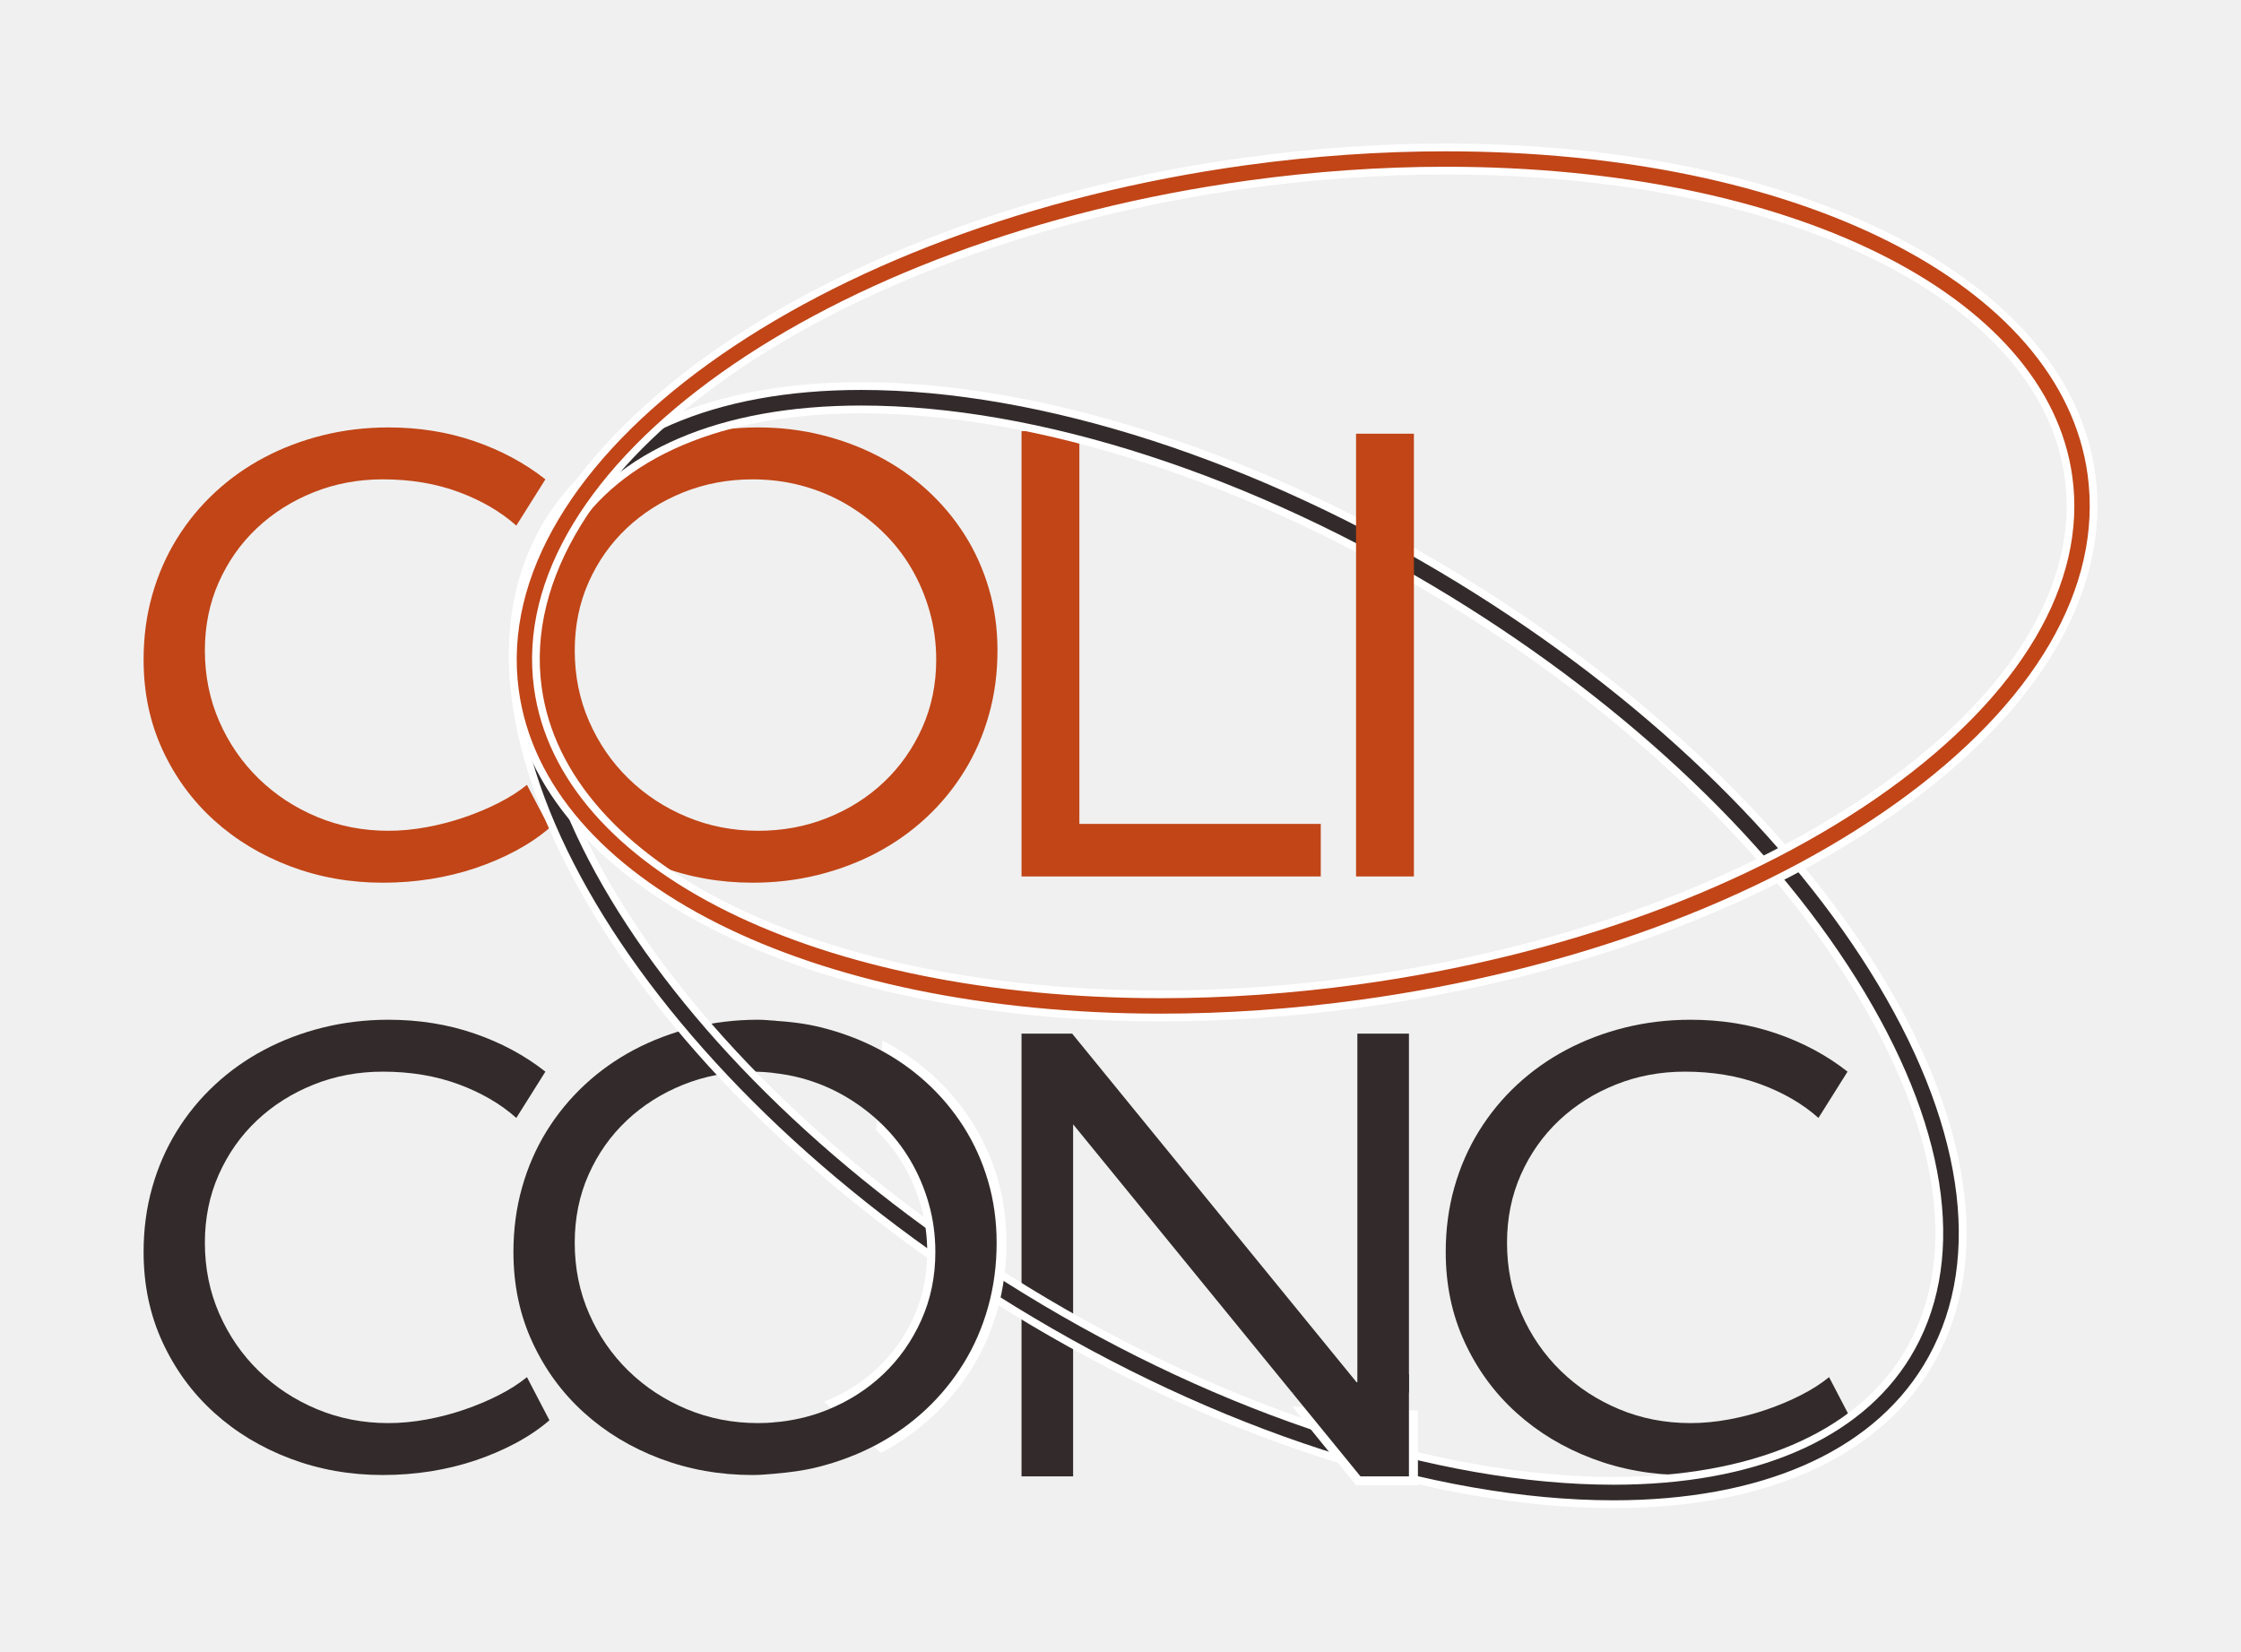
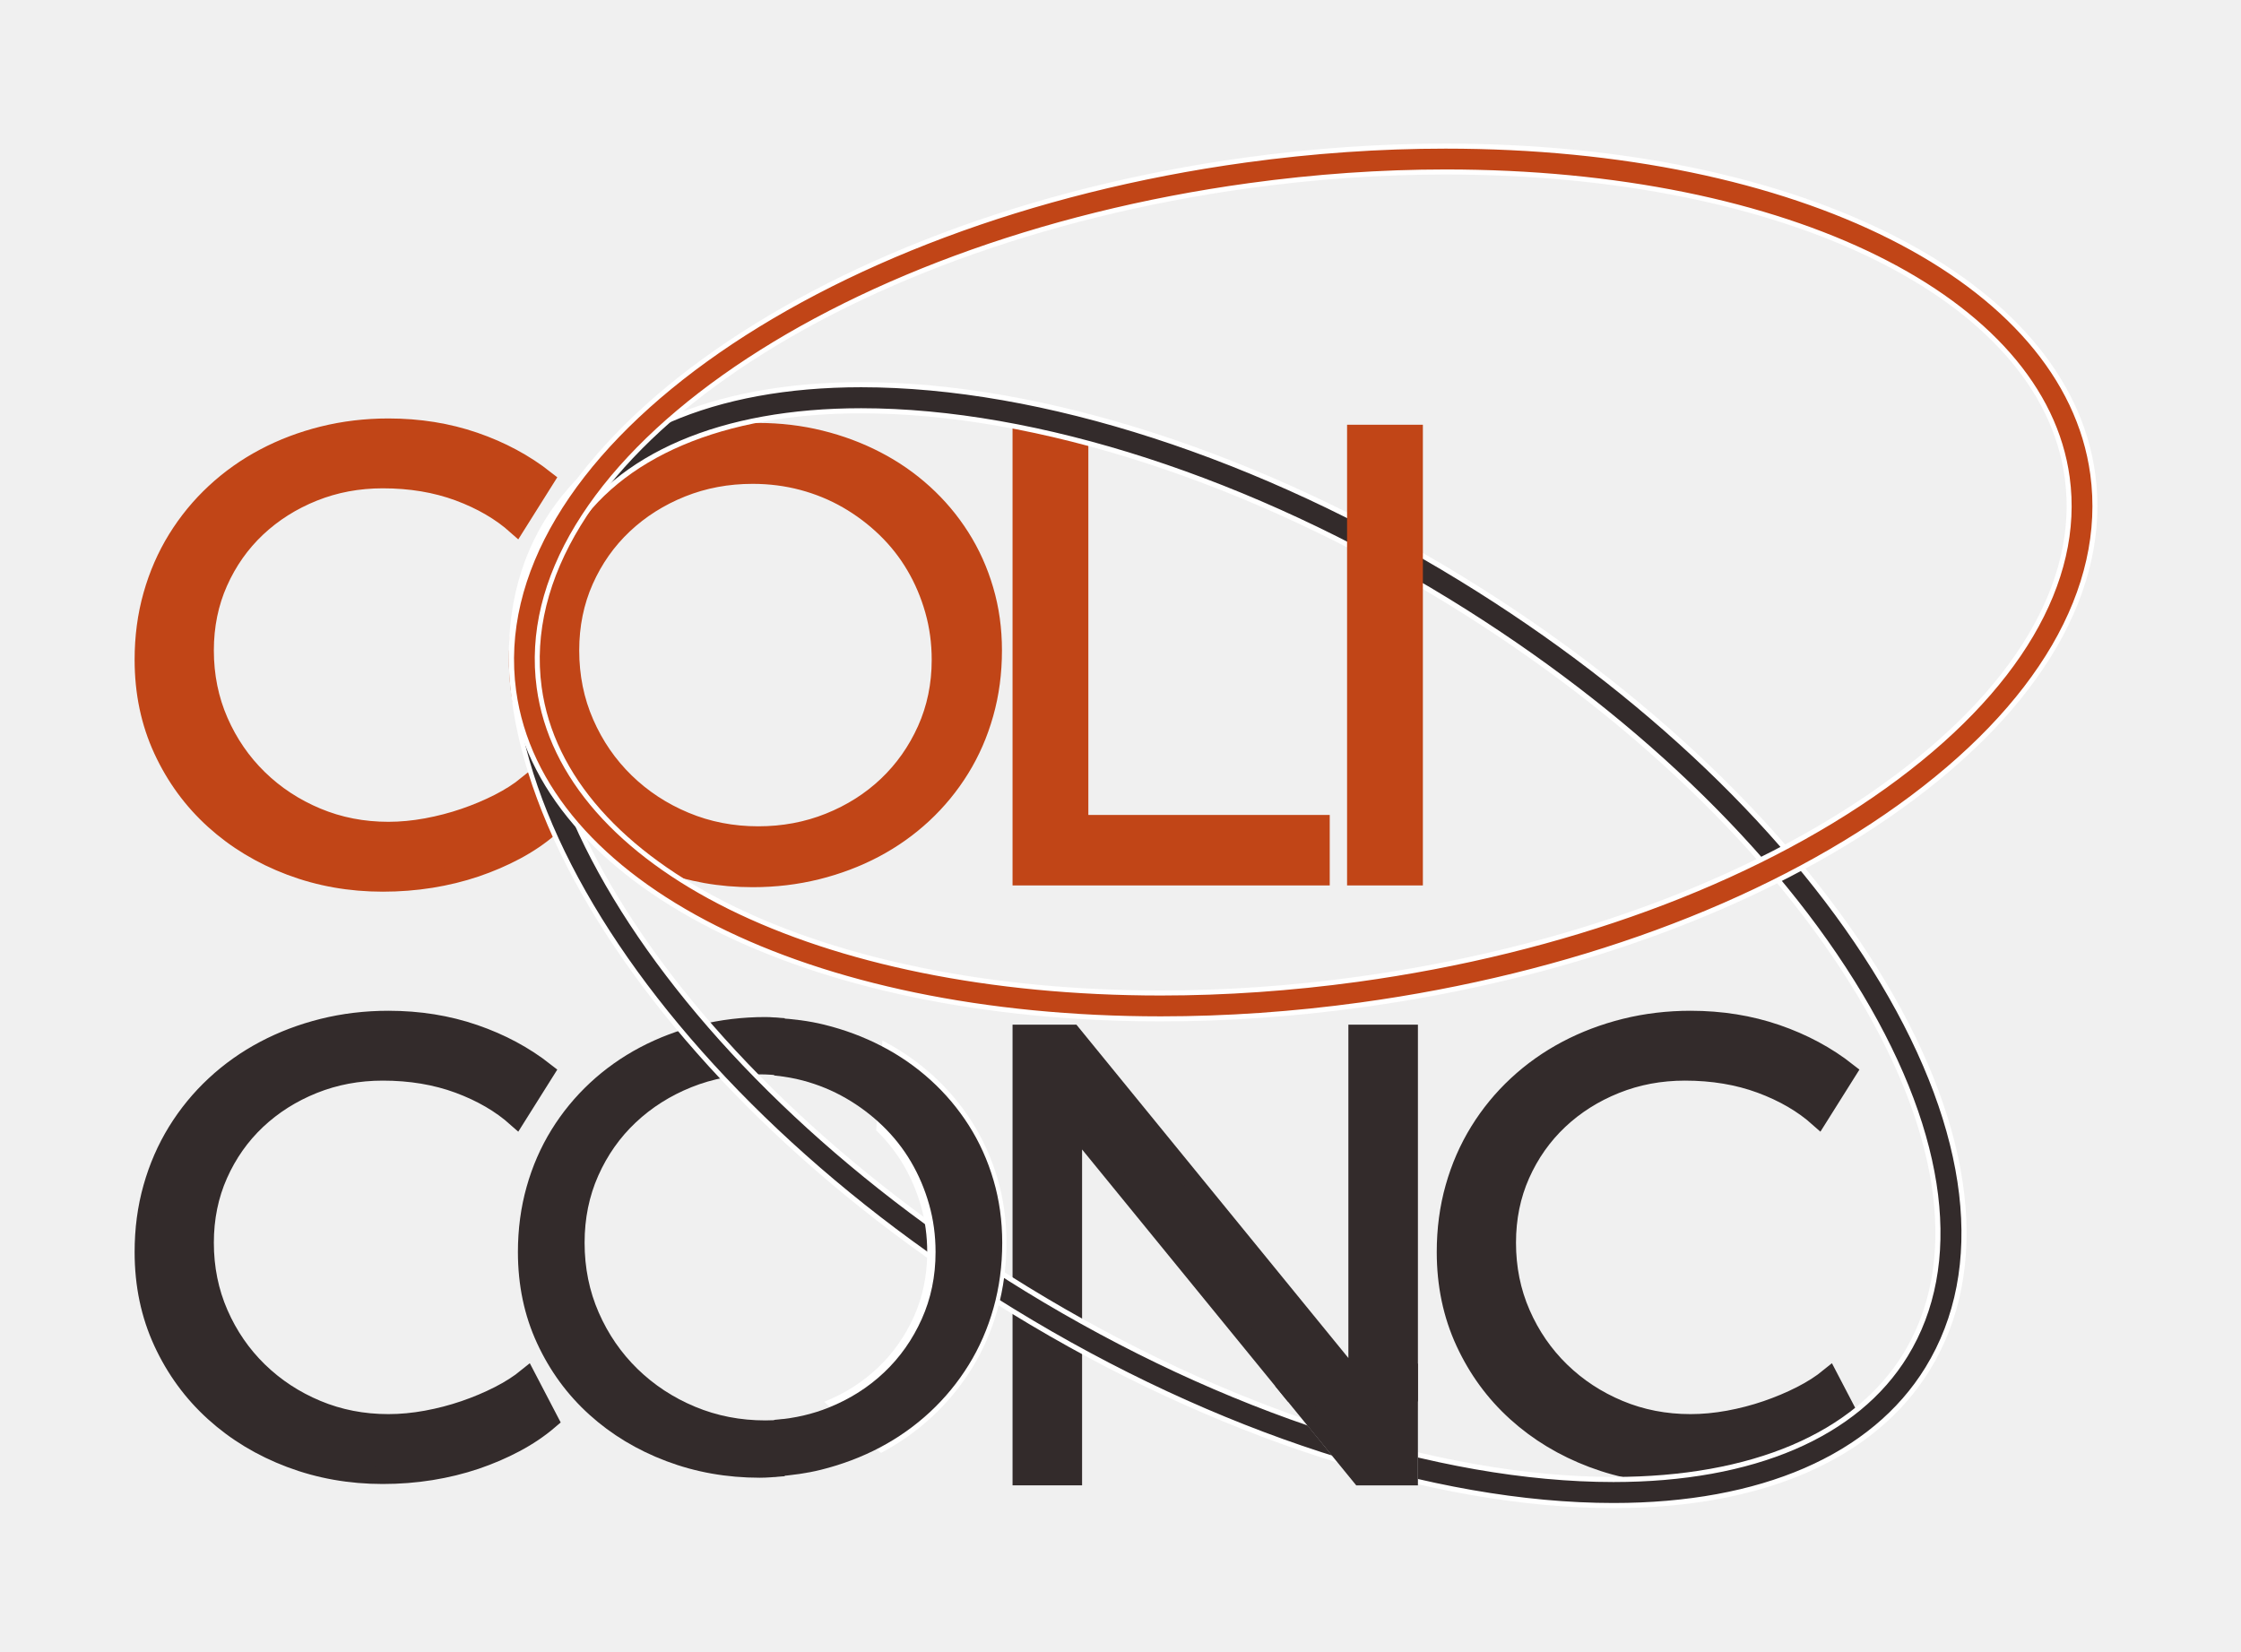
- <svg xmlns="http://www.w3.org/2000/svg" viewBox="0 0 156.063 115.028" height="115.028" width="156.063" version="1.1" id="svg2">
-   <defs id="defs6" />
-   <g id="g30" transform="matrix(1.25,0,0,-1.25,-435.8447,521.6446)">
-     <g transform="translate(356.6758,380.5576)" id="g100">
-       <path id="path102" style="fill:#c14517;fill-opacity:1;fill-rule:nonzero;stroke:none" d="m 0,0 c 0,1.267 0.158,2.466 0.479,3.598 0.319,1.131 0.775,2.176 1.367,3.135 0.592,0.958 1.3,1.821 2.125,2.587 0.825,0.767 1.742,1.417 2.753,1.951 1.01,0.535 2.098,0.947 3.266,1.238 1.167,0.289 2.383,0.435 3.65,0.435 1.708,0 3.303,-0.256 4.79,-0.767 1.487,-0.511 2.804,-1.219 3.955,-2.125 l -1.62,-2.578 c -0.871,0.777 -1.943,1.402 -3.214,1.873 -1.272,0.47 -2.68,0.705 -4.225,0.705 -1.371,0 -2.656,-0.241 -3.859,-0.723 C 8.266,8.847 7.215,8.182 6.314,7.335 5.414,6.486 4.705,5.481 4.189,4.32 3.672,3.159 3.414,1.894 3.414,0.522 c 0,-1.416 0.267,-2.734 0.801,-3.954 0.534,-1.219 1.265,-2.282 2.195,-3.188 0.93,-0.905 2.012,-1.617 3.249,-2.133 1.237,-0.518 2.564,-0.775 3.981,-0.775 0.684,0 1.39,0.066 2.116,0.199 0.726,0.134 1.429,0.316 2.108,0.549 0.679,0.232 1.322,0.503 1.925,0.81 0.604,0.308 1.127,0.642 1.568,1.002 l 1.254,-2.404 c -0.557,-0.477 -1.184,-0.9 -1.881,-1.272 -0.697,-0.372 -1.441,-0.691 -2.23,-0.959 -0.79,-0.266 -1.62,-0.469 -2.491,-0.609 -0.871,-0.139 -1.765,-0.209 -2.683,-0.209 -1.823,0 -3.543,0.305 -5.156,0.915 -1.615,0.61 -3.029,1.463 -4.242,2.561 C 2.714,-7.848 1.756,-6.538 1.053,-5.017 0.351,-3.495 0,-1.823 0,0" />
-     </g>
-     <g transform="translate(380.6953,381.0801)" id="g104">
-       <path id="path106" style="fill:#c14517;fill-opacity:1;fill-rule:nonzero;stroke:none" d="m 0,0 c 0,-1.416 0.266,-2.734 0.801,-3.954 0.533,-1.22 1.265,-2.282 2.195,-3.189 0.929,-0.905 2.012,-1.617 3.248,-2.132 1.237,-0.518 2.565,-0.776 3.981,-0.776 1.371,0 2.657,0.24 3.859,0.723 1.201,0.481 2.25,1.146 3.145,1.994 0.894,0.848 1.602,1.853 2.125,3.014 0.522,1.162 0.784,2.427 0.784,3.798 0,0.94 -0.122,1.84 -0.367,2.7 C 19.527,3.037 19.186,3.842 18.744,4.591 18.303,5.34 17.768,6.016 17.141,6.62 16.514,7.225 15.822,7.744 15.068,8.18 14.313,8.615 13.5,8.949 12.629,9.182 11.758,9.413 10.853,9.529 9.912,9.529 8.541,9.529 7.255,9.288 6.053,8.807 4.852,8.324 3.8,7.659 2.9,6.812 2,5.964 1.291,4.959 0.774,3.798 0.258,2.637 0,1.371 0,0 m -3.415,-0.522 c 0,1.266 0.159,2.465 0.479,3.597 0.319,1.132 0.776,2.177 1.368,3.136 0.591,0.958 1.3,1.82 2.125,2.587 0.824,0.766 1.742,1.417 2.752,1.951 1.011,0.534 2.099,0.946 3.267,1.237 1.166,0.289 2.383,0.436 3.649,0.436 1.22,0 2.392,-0.141 3.519,-0.419 1.127,-0.278 2.184,-0.673 3.17,-1.185 0.988,-0.511 1.888,-1.134 2.701,-1.873 0.813,-0.737 1.512,-1.567 2.099,-2.49 0.587,-0.924 1.04,-1.928 1.358,-3.014 0.321,-1.086 0.48,-2.233 0.48,-3.441 0,-1.266 -0.159,-2.465 -0.48,-3.598 -0.318,-1.131 -0.774,-2.176 -1.367,-3.134 -0.592,-0.959 -1.301,-1.821 -2.125,-2.588 -0.824,-0.766 -1.742,-1.416 -2.752,-1.951 -1.011,-0.534 -2.099,-0.946 -3.267,-1.237 -1.166,-0.29 -2.383,-0.435 -3.649,-0.435 -1.824,0 -3.543,0.304 -5.157,0.915 -1.614,0.609 -3.028,1.463 -4.241,2.56 -1.215,1.098 -2.172,2.407 -2.875,3.929 -0.703,1.521 -1.054,3.193 -1.054,5.017" />
-     </g>
-     <g transform="translate(405.5869,393.2949)" id="g108">
-       <path id="path110" style="fill:#c14517;fill-opacity:1;fill-rule:nonzero;stroke:none" d="m 0,0 3.223,0 0,-21.883 13.448,0 0,-2.927 L 0,-24.81 0,0 Z" />
-     </g>
-     <g transform="translate(356.6758,347.5576)" id="g112">
-       <path id="path114" style="fill:#332B2B;fill-opacity:1;fill-rule:nonzero;stroke:none" d="m 0,0 c 0,1.267 0.158,2.466 0.479,3.598 0.319,1.131 0.775,2.176 1.367,3.135 0.592,0.958 1.3,1.821 2.125,2.587 0.825,0.767 1.742,1.417 2.753,1.951 1.01,0.535 2.098,0.947 3.266,1.238 1.167,0.289 2.383,0.435 3.65,0.435 1.708,0 3.303,-0.256 4.79,-0.767 1.487,-0.511 2.804,-1.219 3.955,-2.125 l -1.62,-2.578 c -0.871,0.777 -1.943,1.402 -3.214,1.873 -1.272,0.47 -2.68,0.705 -4.225,0.705 -1.371,0 -2.656,-0.241 -3.859,-0.723 C 8.266,8.847 7.215,8.182 6.314,7.335 5.414,6.486 4.705,5.481 4.189,4.32 3.672,3.159 3.414,1.894 3.414,0.522 c 0,-1.416 0.267,-2.734 0.801,-3.954 0.534,-1.219 1.265,-2.282 2.195,-3.188 0.93,-0.905 2.012,-1.617 3.249,-2.133 1.237,-0.518 2.564,-0.775 3.981,-0.775 0.684,0 1.39,0.066 2.116,0.199 0.726,0.134 1.429,0.316 2.108,0.549 0.679,0.232 1.322,0.503 1.925,0.81 0.604,0.308 1.127,0.642 1.568,1.002 l 1.254,-2.404 c -0.557,-0.477 -1.184,-0.9 -1.881,-1.272 -0.697,-0.372 -1.441,-0.691 -2.23,-0.959 -0.79,-0.266 -1.62,-0.469 -2.491,-0.609 -0.871,-0.139 -1.765,-0.209 -2.683,-0.209 -1.823,0 -3.543,0.305 -5.156,0.915 -1.615,0.61 -3.029,1.463 -4.242,2.561 C 2.714,-7.848 1.756,-6.538 1.053,-5.017 0.351,-3.495 0,-1.823 0,0" />
-     </g>
-     <g transform="translate(427.1709,359.7275)" id="g116">
-       <path id="path118" style="fill:#332B2B;fill-opacity:1;fill-rule:nonzero;stroke:none" d="m 0,0 -2.874,0 0,-19.476 L -18.763,0 l -2.821,0 0,-24.667 2.874,0 0,19.616 12.193,-14.94 6.517,0 L 0,0 Z" />
-     </g>
-     <g transform="translate(429.2197,347.5576)" id="g120">
-       <path id="path122" style="fill:#332B2B;fill-opacity:1;fill-rule:nonzero;stroke:none" d="m 0,0 c 0,1.267 0.159,2.466 0.479,3.598 0.319,1.131 0.776,2.176 1.368,3.135 0.591,0.958 1.3,1.821 2.125,2.587 0.824,0.767 1.742,1.417 2.752,1.951 1.011,0.535 2.099,0.947 3.266,1.238 1.168,0.289 2.384,0.435 3.651,0.435 1.707,0 3.303,-0.256 4.79,-0.767 1.486,-0.511 2.804,-1.219 3.955,-2.125 l -1.62,-2.578 c -0.871,0.777 -1.943,1.402 -3.215,1.873 -1.272,0.47 -2.68,0.705 -4.225,0.705 -1.37,0 -2.656,-0.241 -3.858,-0.723 C 8.266,8.847 7.215,8.182 6.315,7.335 5.415,6.486 4.706,5.481 4.189,4.32 3.673,3.159 3.415,1.894 3.415,0.522 c 0,-1.416 0.266,-2.734 0.801,-3.954 0.533,-1.219 1.265,-2.282 2.195,-3.188 0.929,-0.905 2.012,-1.617 3.248,-2.133 1.237,-0.518 2.565,-0.775 3.982,-0.775 0.684,0 1.39,0.066 2.116,0.199 0.725,0.134 1.429,0.316 2.107,0.549 0.68,0.232 1.322,0.503 1.926,0.81 0.604,0.308 1.126,0.642 1.567,1.002 l 1.254,-2.404 c -0.556,-0.477 -1.184,-0.9 -1.881,-1.272 -0.697,-0.372 -1.44,-0.691 -2.229,-0.959 -0.79,-0.266 -1.62,-0.469 -2.491,-0.609 -0.871,-0.139 -1.766,-0.209 -2.684,-0.209 -1.823,0 -3.542,0.305 -5.156,0.915 -1.614,0.61 -3.028,1.463 -4.241,2.561 C 2.714,-7.848 1.757,-6.538 1.054,-5.017 0.351,-3.495 0,-1.823 0,0" />
-     </g>
-     <g transform="translate(390.9199,338.0293)" id="g124">
-       <path id="path126" style="fill:#332B2B;fill-opacity:1;fill-rule:nonzero;stroke:none;stroke-width:0.08;stroke-miterlimit:4;stroke-dasharray:none;stroke-opacity:0" d="m 0,0 c -1.416,0 -2.743,0.258 -3.98,0.775 -1.237,0.516 -2.32,1.228 -3.249,2.133 -0.929,0.906 -1.662,1.969 -2.195,3.189 -0.535,1.219 -0.801,2.538 -0.801,3.954 0,1.371 0.258,2.637 0.775,3.798 0.516,1.161 1.225,2.166 2.126,3.014 0.899,0.847 1.951,1.512 3.152,1.994 1.202,0.482 2.488,0.723 3.86,0.723 0.419,0 0.83,-0.031 1.236,-0.078 l 0,2.917 C 0.615,22.437 0.314,22.473 0,22.473 c -1.266,0 -2.482,-0.147 -3.648,-0.436 -1.168,-0.291 -2.256,-0.703 -3.268,-1.237 -1.01,-0.534 -1.928,-1.185 -2.752,-1.951 -0.824,-0.767 -1.533,-1.629 -2.125,-2.587 -0.592,-0.959 -1.049,-2.004 -1.367,-3.136 -0.32,-1.132 -0.48,-2.331 -0.48,-3.598 0,-1.823 0.351,-3.495 1.054,-5.016 0.703,-1.522 1.66,-2.831 2.875,-3.929 1.213,-1.098 2.627,-1.951 4.241,-2.561 1.615,-0.61 3.333,-0.915 5.158,-0.915 0.419,0 0.826,0.04 1.236,0.073 l 0,2.861 C 0.619,0.017 0.312,0 0,0" />
-     </g>
-     <g transform="translate(396.6523,394.2881)" id="g128">
-       <path id="path130" style="fill:#ffffff;fill-opacity:1;fill-rule:nonzero;stroke:none" d="m 0,0 c -7.692,0 -13.426,-2.438 -16.145,-6.865 -6.436,-10.496 4.969,-29.247 25.426,-41.799 10.973,-6.732 22.868,-10.594 32.635,-10.594 7.693,0 13.427,2.439 16.143,6.866 3.064,4.993 2.173,12.053 -2.508,19.882 -4.785,8.001 -12.922,15.783 -22.913,21.914 C 21.664,-3.862 9.768,0 0,0 m 41.916,-60.995 c -10.078,0 -22.305,3.955 -33.543,10.85 -21.273,13.053 -32.935,32.875 -25.998,44.188 3.046,4.962 9.306,7.694 17.625,7.694 10.08,0 22.307,-3.956 33.547,-10.852 10.224,-6.274 18.568,-14.266 23.495,-22.503 5.03,-8.411 5.917,-16.111 2.497,-21.682 -3.043,-4.963 -9.302,-7.695 -17.623,-7.695" />
-     </g>
-     <g transform="translate(396.6523,394.7217)" id="g132">
-       <path id="path134" style="fill:#332B2B;fill-opacity:1;fill-rule:nonzero;stroke:none" d="m 0,0 c -7.85,0 -13.715,-2.512 -16.514,-7.072 -6.562,-10.699 4.907,-29.718 25.568,-42.396 11.04,-6.773 23.017,-10.658 32.862,-10.658 7.851,0 13.715,2.513 16.513,7.074 3.153,5.136 2.263,12.357 -2.505,20.331 -4.82,8.061 -13.01,15.896 -23.059,22.062 C 21.824,-3.885 9.846,0 0,0 m 41.916,-60.994 c -10,0 -22.145,3.931 -33.316,10.786 -21.07,12.928 -32.668,32.482 -25.854,43.591 2.963,4.827 9.092,7.486 17.254,7.486 10.002,0 22.146,-3.932 33.318,-10.788 10.168,-6.238 18.46,-14.178 23.351,-22.356 4.942,-8.266 5.831,-15.806 2.5,-21.232 -2.962,-4.828 -9.089,-7.487 -17.253,-7.487" />
-     </g>
-     <g transform="translate(397.8398,359.3428)" id="g136">
-       <path id="path138" style="fill:#ffffff;fill-opacity:1;fill-rule:nonzero;stroke:none" d="m 0,0 c 1.023,-0.531 1.969,-1.187 2.807,-1.947 0.841,-0.764 1.577,-1.636 2.184,-2.592 0.61,-0.961 1.086,-2.018 1.417,-3.142 0.331,-1.126 0.499,-2.332 0.499,-3.582 0,-1.305 -0.167,-2.561 -0.497,-3.733 -0.332,-1.172 -0.81,-2.27 -1.424,-3.262 -0.611,-0.989 -1.355,-1.894 -2.21,-2.691 -0.853,-0.792 -1.815,-1.474 -2.859,-2.027 l -3.163,2.849 c 1.137,0.456 2.142,1.093 2.985,1.894 0.843,0.797 1.521,1.758 2.014,2.855 0.491,1.093 0.74,2.301 0.74,3.593 0,0.89 -0.116,1.753 -0.347,2.563 -0.231,0.815 -0.56,1.587 -0.978,2.296 -0.415,0.705 -0.926,1.353 -1.519,1.923 L 0,0 Z" />
-     </g>
-     <g transform="translate(397.4758,336.8086)" id="g140">
-       <path id="path142" style="fill:#332B2B;fill-opacity:1;fill-rule:nonzero;stroke:none;stroke-width:0.08;stroke-miterlimit:4;stroke-dasharray:none;stroke-opacity:0" d="m 0,0 c 1.01,0.535 1.928,1.186 2.752,1.951 0.824,0.768 1.533,1.629 2.125,2.588 0.593,0.958 1.049,2.003 1.367,3.135 0.32,1.133 0.48,2.332 0.48,3.597 0,1.208 -0.16,2.356 -0.48,3.442 -0.318,1.086 -0.771,2.09 -1.358,3.014 -0.587,0.922 -1.286,1.752 -2.099,2.49 -0.813,0.738 -1.713,1.361 -2.701,1.873 -0.986,0.512 -2.043,0.906 -3.17,1.184 -0.837,0.207 -1.708,0.312 -2.596,0.366 l 0,-2.917 c 0.504,-0.057 0.998,-0.142 1.481,-0.27 0.871,-0.232 1.683,-0.566 2.439,-1.002 0.754,-0.435 1.446,-0.955 2.072,-1.559 0.627,-0.605 1.163,-1.281 1.604,-2.03 C 2.357,15.113 2.699,14.309 2.943,13.449 3.188,12.59 3.31,11.689 3.31,10.749 3.31,9.379 3.048,8.113 2.525,6.951 2.003,5.79 1.295,4.785 0.4,3.938 -0.494,3.09 -1.543,2.425 -2.744,1.943 -3.672,1.571 -4.652,1.347 -5.68,1.262 l 0,-2.862 c 0.824,0.065 1.633,0.17 2.412,0.364 C -2.1,-0.945 -1.011,-0.533 0,0" />
-     </g>
-     <path id="path144" style="fill:#c14517;fill-opacity:1;fill-rule:nonzero;stroke:none" d="m 424.224,393.152 3.223,0 0,-24.667 -3.223,0 0,24.667 z" />
-     <g transform="translate(420.6719,338.9492)" id="g146">
-       <path id="path148" style="fill:#ffffff;fill-opacity:1;fill-rule:nonzero;stroke:none" d="m 0,0 3.412,-4.205 0.15,-0.184 0.237,0 2.7,0 0.5,0 0,0.5 0,3.67 L 0,0 Z" />
-     </g>
-     <g transform="translate(424.4707,335.0605)" id="g150">
-       <path id="path152" style="fill:#332B2B;fill-opacity:1;fill-rule:nonzero;stroke:none" d="M 0,0 2.7,0 2.7,5.701 -3.816,4.676 Z" />
-     </g>
-     <g transform="translate(429.2129,407.5947)" id="g154">
-       <path id="path156" style="fill:#ffffff;fill-opacity:1;fill-rule:nonzero;stroke:none" d="M 0,0 C -3.582,0 -7.258,-0.256 -10.926,-0.76 -34.32,-3.974 -52.01,-16.445 -50.36,-28.562 c 1.356,-9.951 15.542,-16.901 34.497,-16.901 3.581,0 7.257,0.256 10.925,0.76 11.424,1.57 21.833,5.384 29.307,10.738 7.315,5.239 10.91,11.299 10.125,17.063 C 33.139,-6.95 18.955,0 0,0 m -15.863,-47.184 c -19.834,0 -34.719,7.562 -36.196,18.388 -1.777,13.058 16.571,26.4 40.901,29.741 3.745,0.515 7.5,0.776 11.158,0.776 19.835,0 34.717,-7.562 36.191,-18.39 0.876,-6.428 -2.968,-13.068 -10.826,-18.696 -7.697,-5.514 -18.377,-9.436 -30.071,-11.043 -3.745,-0.515 -7.499,-0.776 -11.157,-0.776" />
-     </g>
-     <g transform="translate(429.2129,408.0254)" id="g158">
-       <path id="path160" style="fill:#c14517;fill-opacity:1;fill-rule:nonzero;stroke:none" d="m 0,0 c -3.601,0 -7.296,-0.258 -10.984,-0.765 -23.627,-3.245 -41.482,-15.934 -39.801,-28.286 1.387,-10.17 15.748,-17.272 34.922,-17.272 3.6,0 7.296,0.257 10.983,0.762 11.491,1.581 21.968,5.421 29.498,10.816 7.45,5.336 11.109,11.541 10.3,17.471 C 33.533,-7.104 19.175,0 0,0 m -15.863,-47.184 c -19.615,0 -34.325,7.409 -35.771,18.016 -1.745,12.822 16.439,25.946 40.533,29.256 C -7.374,0.601 -3.639,0.86 0,0.86 c 19.615,0 34.322,-7.409 35.768,-18.017 0.853,-6.263 -2.93,-12.758 -10.653,-18.289 -7.64,-5.474 -18.252,-9.368 -29.879,-10.966 -3.726,-0.513 -7.461,-0.772 -11.099,-0.772" />
+ <svg xmlns="http://www.w3.org/2000/svg" width="156.063" height="115.028" version="1.1">
+   <g class="layer">
+     <g id="g30" transform="matrix(1.25 0 0 -1.25 -435.845 521.645)">
+       <g id="g100">
+         <path d="m356.676,380.558c0,1.267 0.158,2.466 0.479,3.598c0.319,1.131 0.775,2.176 1.367,3.135c0.592,0.958 1.3,1.821 2.125,2.587c0.825,0.767 1.742,1.417 2.753,1.951c1.01,0.535 2.098,0.947 3.266,1.238c1.167,0.289 2.383,0.435 3.65,0.435c1.708,0 3.303,-0.256 4.79,-0.767c1.487,-0.511 2.804,-1.219 3.955,-2.125l-1.62,-2.578c-0.871,0.777 -1.943,1.402 -3.214,1.873c-1.272,0.47 -2.68,0.705 -4.225,0.705c-1.371,0 -2.656,-0.241 -3.859,-0.723c-1.201,-0.482 -2.252,-1.147 -3.153,-1.994c-0.9,-0.849 -1.609,-1.854 -2.125,-3.015c-0.517,-1.161 -0.775,-2.426 -0.775,-3.798c0,-1.416 0.267,-2.734 0.801,-3.954c0.534,-1.219 1.265,-2.282 2.195,-3.188c0.93,-0.905 2.012,-1.617 3.249,-2.133c1.237,-0.518 2.564,-0.775 3.981,-0.775c0.684,0 1.39,0.066 2.116,0.199c0.726,0.134 1.429,0.316 2.108,0.549c0.679,0.232 1.322,0.503 1.925,0.81c0.604,0.308 1.127,0.642 1.568,1.002l1.254,-2.404c-0.557,-0.477 -1.184,-0.9 -1.881,-1.272c-0.697,-0.372 -1.441,-0.691 -2.23,-0.959c-0.79,-0.266 -1.62,-0.469 -2.491,-0.609c-0.871,-0.139 -1.765,-0.209 -2.683,-0.209c-1.823,0 -3.543,0.305 -5.156,0.915c-1.615,0.61 -3.029,1.463 -4.242,2.561c-1.214,1.097 -2.172,2.407 -2.875,3.928c-0.702,1.522 -1.053,3.194 -1.053,5.017" fill="#c14517" fill-rule="nonzero" id="path102" stroke="#c14517" />
+       </g>
+       <g id="g104">
+         <path d="m380.695,381.08c0,-1.416 0.266,-2.734 0.801,-3.954c0.533,-1.22 1.265,-2.282 2.195,-3.189c0.929,-0.905 2.012,-1.617 3.248,-2.132c1.237,-0.518 2.565,-0.776 3.981,-0.776c1.371,0 2.657,0.24 3.859,0.723c1.201,0.481 2.25,1.146 3.145,1.994c0.894,0.848 1.602,1.853 2.125,3.014c0.522,1.162 0.784,2.427 0.784,3.798c0,0.94 -0.122,1.84 -0.367,2.7c-0.244,0.859 -0.585,1.664 -1.027,2.413c-0.441,0.749 -0.976,1.425 -1.603,2.029c-0.627,0.605 -1.319,1.124 -2.073,1.56c-0.755,0.435 -1.568,0.769 -2.439,1.002c-0.871,0.231 -1.776,0.347 -2.717,0.347c-1.371,0 -2.657,-0.241 -3.859,-0.722c-1.201,-0.483 -2.253,-1.148 -3.153,-1.995c-0.9,-0.848 -1.609,-1.853 -2.126,-3.014c-0.516,-1.161 -0.774,-2.427 -0.774,-3.798m-3.415,-0.522c0,1.266 0.159,2.465 0.479,3.597c0.319,1.132 0.776,2.177 1.368,3.136c0.591,0.958 1.3,1.82 2.125,2.587c0.824,0.766 1.742,1.417 2.752,1.951c1.011,0.534 2.099,0.946 3.267,1.237c1.166,0.289 2.383,0.436 3.649,0.436c1.22,0 2.392,-0.141 3.519,-0.419c1.127,-0.278 2.184,-0.673 3.17,-1.185c0.988,-0.511 1.888,-1.134 2.701,-1.873c0.813,-0.737 1.512,-1.567 2.099,-2.49c0.587,-0.924 1.04,-1.928 1.358,-3.014c0.321,-1.086 0.48,-2.233 0.48,-3.441c0,-1.266 -0.159,-2.465 -0.48,-3.598c-0.318,-1.131 -0.774,-2.176 -1.367,-3.134c-0.592,-0.959 -1.301,-1.821 -2.125,-2.588c-0.824,-0.766 -1.742,-1.416 -2.752,-1.951c-1.011,-0.534 -2.099,-0.946 -3.267,-1.237c-1.166,-0.29 -2.383,-0.435 -3.649,-0.435c-1.824,0 -3.543,0.304 -5.157,0.915c-1.614,0.609 -3.028,1.463 -4.241,2.56c-1.215,1.098 -2.172,2.407 -2.875,3.929c-0.703,1.521 -1.054,3.193 -1.054,5.017" fill="#c14517" fill-rule="nonzero" id="path106" stroke="#c14517" stroke-width="0.5" />
+       </g>
+       <g id="g108">
+         <path d="m405.587,393.295l3.223,0l0,-21.883l13.448,0l0,-2.927l-16.671,0l0,24.81z" fill="#c14517" fill-rule="nonzero" id="path110" stroke="#c14517" stroke-dasharray="none 2,2 5,5 5,2,2,2 5,2,2,2,2,2" />
+       </g>
+       <g id="g112">
+         <path d="m356.676,347.558c0,1.267 0.158,2.466 0.479,3.598c0.319,1.131 0.775,2.176 1.367,3.135c0.592,0.958 1.3,1.821 2.125,2.587c0.825,0.767 1.742,1.417 2.753,1.951c1.01,0.535 2.098,0.947 3.266,1.238c1.167,0.289 2.383,0.435 3.65,0.435c1.708,0 3.303,-0.256 4.79,-0.767c1.487,-0.511 2.804,-1.219 3.955,-2.125l-1.62,-2.578c-0.871,0.777 -1.943,1.402 -3.214,1.873c-1.272,0.47 -2.68,0.705 -4.225,0.705c-1.371,0 -2.656,-0.241 -3.859,-0.723c-1.201,-0.482 -2.252,-1.147 -3.153,-1.994c-0.9,-0.849 -1.609,-1.854 -2.125,-3.015c-0.517,-1.161 -0.775,-2.426 -0.775,-3.798c0,-1.416 0.267,-2.734 0.801,-3.954c0.534,-1.219 1.265,-2.282 2.195,-3.188c0.93,-0.905 2.012,-1.617 3.249,-2.133c1.237,-0.518 2.564,-0.775 3.981,-0.775c0.684,0 1.39,0.066 2.116,0.199c0.726,0.134 1.429,0.316 2.108,0.549c0.679,0.232 1.322,0.503 1.925,0.81c0.604,0.308 1.127,0.642 1.568,1.002l1.254,-2.404c-0.557,-0.477 -1.184,-0.9 -1.881,-1.272c-0.697,-0.372 -1.441,-0.691 -2.23,-0.959c-0.79,-0.266 -1.62,-0.469 -2.491,-0.609c-0.871,-0.139 -1.765,-0.209 -2.683,-0.209c-1.823,0 -3.543,0.305 -5.156,0.915c-1.615,0.61 -3.029,1.463 -4.242,2.561c-1.214,1.097 -2.172,2.407 -2.875,3.928c-0.702,1.522 -1.053,3.194 -1.053,5.017" fill="#332B2B" fill-rule="nonzero" id="path114" stroke="#332b2b" />
+       </g>
+       <g id="g116">
+         <path d="m427.171,359.728l-2.874,0l0,-19.476l-15.889,19.476l-2.821,0l0,-24.667l2.874,0l0,19.616l12.193,-14.94l6.517,0l0,19.991z" fill="#332B2B" fill-rule="nonzero" id="path118" stroke="#332b2b" />
+       </g>
+       <g id="g120">
+         <path d="m429.22,347.558c0,1.267 0.159,2.466 0.479,3.598c0.319,1.131 0.776,2.176 1.368,3.135c0.591,0.958 1.3,1.821 2.125,2.587c0.824,0.767 1.742,1.417 2.752,1.951c1.011,0.535 2.099,0.947 3.266,1.238c1.168,0.289 2.384,0.435 3.651,0.435c1.707,0 3.303,-0.256 4.79,-0.767c1.486,-0.511 2.804,-1.219 3.955,-2.125l-1.62,-2.578c-0.871,0.777 -1.943,1.402 -3.215,1.873c-1.272,0.47 -2.68,0.705 -4.225,0.705c-1.37,0 -2.656,-0.241 -3.858,-0.723c-1.202,-0.482 -2.253,-1.147 -3.153,-1.994c-0.9,-0.849 -1.609,-1.854 -2.126,-3.015c-0.516,-1.161 -0.774,-2.426 -0.774,-3.798c0,-1.416 0.266,-2.734 0.801,-3.954c0.533,-1.219 1.265,-2.282 2.195,-3.188c0.929,-0.905 2.012,-1.617 3.248,-2.133c1.237,-0.518 2.565,-0.775 3.982,-0.775c0.684,0 1.39,0.066 2.116,0.199c0.725,0.134 1.429,0.316 2.107,0.549c0.68,0.232 1.322,0.503 1.926,0.81c0.604,0.308 1.126,0.642 1.567,1.002l1.254,-2.404c-0.556,-0.477 -1.184,-0.9 -1.881,-1.272c-0.697,-0.372 -1.44,-0.691 -2.229,-0.959c-0.79,-0.266 -1.62,-0.469 -2.491,-0.609c-0.871,-0.139 -1.766,-0.209 -2.684,-0.209c-1.823,0 -3.542,0.305 -5.156,0.915c-1.614,0.61 -3.028,1.463 -4.241,2.561c-1.215,1.097 -2.172,2.407 -2.875,3.928c-0.703,1.522 -1.054,3.194 -1.054,5.017" fill="#332B2B" fill-rule="nonzero" id="path122" stroke="#332b2b" />
+       </g>
+       <g id="g124">
+         <path d="m391.32,338.029c-1.416,0 -2.743,0.258 -3.98,0.775c-1.237,0.516 -2.32,1.228 -3.249,2.133c-0.929,0.906 -1.662,1.969 -2.195,3.189c-0.535,1.219 -0.801,2.538 -0.801,3.954c0,1.371 0.258,2.637 0.775,3.798c0.516,1.161 1.225,2.166 2.126,3.014c0.899,0.847 1.951,1.512 3.152,1.994c1.202,0.482 2.488,0.723 3.86,0.723c0.419,0 0.83,-0.031 1.236,-0.078l0,2.917c-0.309,0.018 -0.61,0.054 -0.924,0.054c-1.266,0 -2.482,-0.147 -3.648,-0.436c-1.168,-0.291 -2.256,-0.703 -3.268,-1.237c-1.01,-0.534 -1.928,-1.185 -2.752,-1.951c-0.824,-0.767 -1.533,-1.629 -2.125,-2.587c-0.592,-0.959 -1.049,-2.004 -1.367,-3.136c-0.32,-1.132 -0.48,-2.331 -0.48,-3.598c0,-1.823 0.351,-3.495 1.054,-5.016c0.703,-1.522 1.66,-2.831 2.875,-3.929c1.213,-1.098 2.627,-1.951 4.241,-2.561c1.615,-0.61 3.333,-0.915 5.158,-0.915c0.419,0 0.826,0.04 1.236,0.073l0,2.861c-0.305,-0.024 -0.612,-0.041 -0.924,-0.041" fill="#332B2B" fill-rule="nonzero" id="path126" stroke="#332b2b" stroke-miterlimit="4" stroke-width="0.3" />
+       </g>
+       <g id="g128" transform="translate(396.6523,394.2881)">
+         <path d="m0,0c-7.692,0 -13.426,-2.438 -16.145,-6.865c-6.436,-10.496 4.969,-29.247 25.426,-41.799c10.973,-6.732 22.868,-10.594 32.635,-10.594c7.693,0 13.427,2.439 16.143,6.866c3.064,4.993 2.173,12.053 -2.508,19.882c-4.785,8.001 -12.922,15.783 -22.913,21.914c-10.974,6.734 -22.87,10.596 -32.638,10.596m41.916,-60.995c-10.078,0 -22.305,3.955 -33.543,10.85c-21.273,13.053 -32.935,32.875 -25.998,44.188c3.046,4.962 9.306,7.694 17.625,7.694c10.08,0 22.307,-3.956 33.547,-10.852c10.224,-6.274 18.568,-14.266 23.495,-22.503c5.03,-8.411 5.917,-16.111 2.497,-21.682c-3.043,-4.963 -9.302,-7.695 -17.623,-7.695" fill="#ffffff" fill-rule="nonzero" id="path130" />
+       </g>
+       <g id="g132">
+         <path d="m396.652,394.722c-7.85,0 -13.715,-2.512 -16.514,-7.072c-6.562,-10.699 4.907,-29.718 25.568,-42.396c11.04,-6.773 23.017,-10.658 32.862,-10.658c7.851,0 13.715,2.513 16.513,7.074c3.153,5.136 2.263,12.357 -2.505,20.331c-4.82,8.061 -13.01,15.896 -23.059,22.062c-11.041,6.774 -23.019,10.659 -32.865,10.659m41.916,-60.994c-10,0 -22.145,3.931 -33.316,10.786c-21.07,12.928 -32.668,32.482 -25.854,43.591c2.963,4.827 9.092,7.486 17.254,7.486c10.002,0 22.146,-3.932 33.318,-10.788c10.168,-6.238 18.46,-14.178 23.351,-22.356c4.942,-8.266 5.831,-15.806 2.5,-21.232c-2.962,-4.828 -9.089,-7.487 -17.253,-7.487" fill="#332B2B" fill-rule="nonzero" id="path134" stroke="#332b2b" stroke-width="0.3" />
+       </g>
+       <g id="g136" transform="translate(397.8398,359.3428)">
+         <path d="m0,0c1.023,-0.531 1.969,-1.187 2.807,-1.947c0.841,-0.764 1.577,-1.636 2.184,-2.592c0.61,-0.961 1.086,-2.018 1.417,-3.142c0.331,-1.126 0.499,-2.332 0.499,-3.582c0,-1.305 -0.167,-2.561 -0.497,-3.733c-0.332,-1.172 -0.81,-2.27 -1.424,-3.262c-0.611,-0.989 -1.355,-1.894 -2.21,-2.691c-0.853,-0.792 -1.815,-1.474 -2.859,-2.027l-3.163,2.849c1.137,0.456 2.142,1.093 2.985,1.894c0.843,0.797 1.521,1.758 2.014,2.855c0.491,1.093 0.74,2.301 0.74,3.593c0,0.89 -0.116,1.753 -0.347,2.563c-0.231,0.815 -0.56,1.587 -0.978,2.296c-0.415,0.705 -0.926,1.353 -1.519,1.923l0.351,5.003z" fill="#ffffff" fill-rule="nonzero" id="path138" />
+       </g>
+       <g id="g140">
+         <path d="m397.638,336.809c1.01,0.535 1.928,1.186 2.752,1.951c0.824,0.768 1.533,1.629 2.125,2.588c0.593,0.958 1.049,2.003 1.367,3.135c0.32,1.133 0.48,2.332 0.48,3.597c0,1.208 -0.16,2.356 -0.48,3.442c-0.318,1.086 -0.771,2.09 -1.358,3.014c-0.587,0.922 -1.286,1.752 -2.099,2.49c-0.813,0.738 -1.713,1.361 -2.701,1.873c-0.986,0.512 -2.043,0.906 -3.17,1.184c-0.837,0.207 -1.708,0.312 -2.596,0.366l0,-2.917c0.504,-0.057 0.998,-0.142 1.481,-0.27c0.871,-0.232 1.683,-0.566 2.439,-1.002c0.754,-0.435 1.446,-0.955 2.072,-1.559c0.627,-0.605 1.163,-1.281 1.604,-2.03c0.441,-0.749 0.783,-1.553 1.027,-2.413c0.245,-0.859 0.367,-1.76 0.367,-2.7c0,-1.37 -0.262,-2.636 -0.785,-3.798c-0.522,-1.161 -1.23,-2.166 -2.125,-3.013c-0.894,-0.848 -1.943,-1.513 -3.144,-1.995c-0.928,-0.372 -1.908,-0.596 -2.936,-0.681l0,-2.862c0.824,0.065 1.633,0.17 2.412,0.364c1.168,0.291 2.257,0.703 3.268,1.236" fill="#332B2B" fill-rule="nonzero" id="path142" stroke="#332b2b" stroke-miterlimit="4" stroke-width="0.3" />
+       </g>
+       <path d="m424.224,393.152l3.223,0l0,-24.667l-3.223,0l0,24.667z" fill="#c14517" fill-rule="nonzero" id="path144" stroke="#c14517" />
+       <g id="g146" transform="translate(420.6719,338.9492)">
+         <path d="m0,0l3.412,-4.205l0.15,-0.184l0.237,0l2.7,0l0.5,0l0,0.5l0,3.67l-6.999,0.219z" fill="#ffffff" fill-rule="nonzero" id="path148" />
+       </g>
+       <g id="g150">
+         <path d="m424.471,335.06l2.7,0l0,5.701l-6.516,-1.025l3.816,-4.676z" fill="#332B2B" fill-rule="nonzero" id="path152" stroke="#332b2b" />
+       </g>
+       <g id="g154" transform="translate(429.2129,407.5947)">
+         <path d="m0,0c-3.582,0 -7.258,-0.256 -10.926,-0.76c-23.394,-3.214 -41.084,-15.685 -39.434,-27.802c1.356,-9.951 15.542,-16.901 34.497,-16.901c3.581,0 7.257,0.256 10.925,0.76c11.424,1.57 21.833,5.384 29.307,10.738c7.315,5.239 10.91,11.299 10.125,17.063c-1.355,9.952 -15.539,16.902 -34.494,16.902m-15.863,-47.184c-19.834,0 -34.719,7.562 -36.196,18.388c-1.777,13.058 16.571,26.4 40.901,29.741c3.745,0.515 7.5,0.776 11.158,0.776c19.835,0 34.717,-7.562 36.191,-18.39c0.876,-6.428 -2.968,-13.068 -10.826,-18.696c-7.697,-5.514 -18.377,-9.436 -30.071,-11.043c-3.745,-0.515 -7.499,-0.776 -11.157,-0.776" fill="#ffffff" fill-rule="nonzero" id="path156" />
+       </g>
+       <g id="g158">
+         <path d="m429.213,408.025c-3.601,0 -7.296,-0.258 -10.984,-0.765c-23.627,-3.245 -41.482,-15.934 -39.801,-28.286c1.387,-10.17 15.748,-17.272 34.922,-17.272c3.6,0 7.296,0.257 10.983,0.762c11.491,1.581 21.968,5.421 29.498,10.816c7.45,5.336 11.109,11.541 10.3,17.471c-1.385,10.17 -15.743,17.274 -34.918,17.274m-15.863,-47.184c-19.615,0 -34.325,7.409 -35.771,18.016c-1.745,12.822 16.439,25.946 40.533,29.256c3.727,0.513 7.462,0.772 11.101,0.772c19.615,0 34.322,-7.409 35.768,-18.017c0.853,-6.263 -2.93,-12.758 -10.653,-18.289c-7.64,-5.474 -18.252,-9.368 -29.879,-10.966c-3.726,-0.513 -7.461,-0.772 -11.099,-0.772" fill="#c14517" fill-rule="nonzero" id="path160" stroke="#c14517" stroke-width="0.3" />
+       </g>
    </g>
  </g>
</svg>
